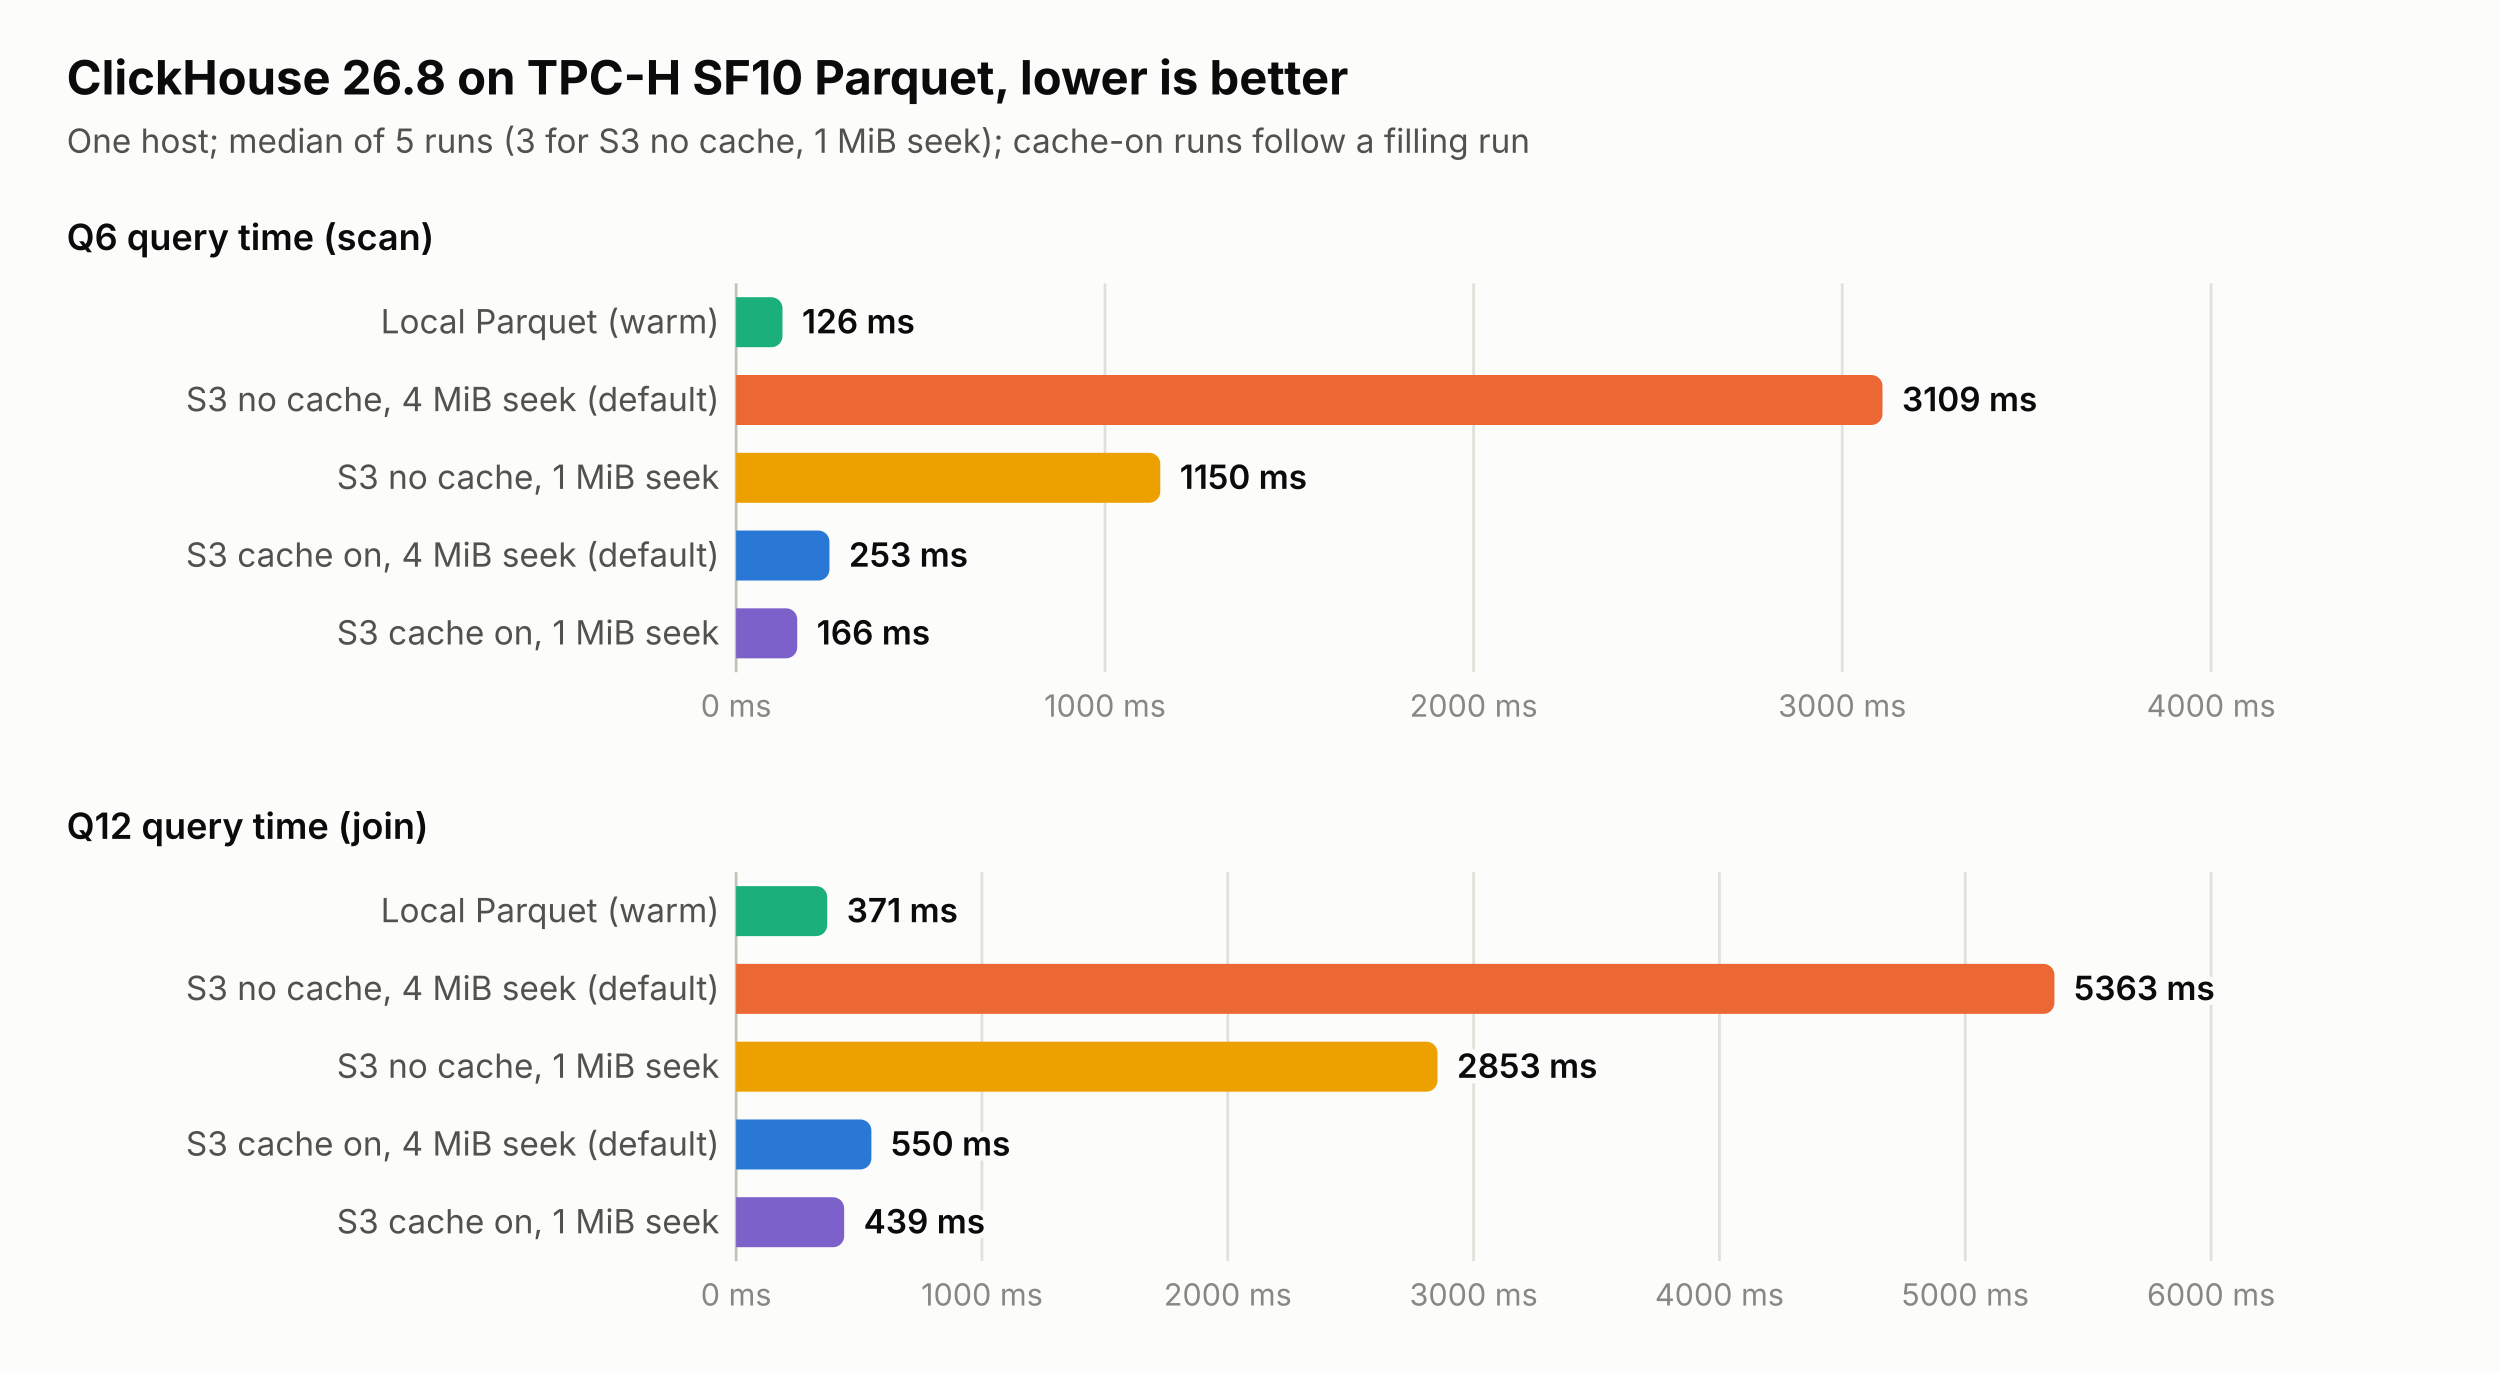
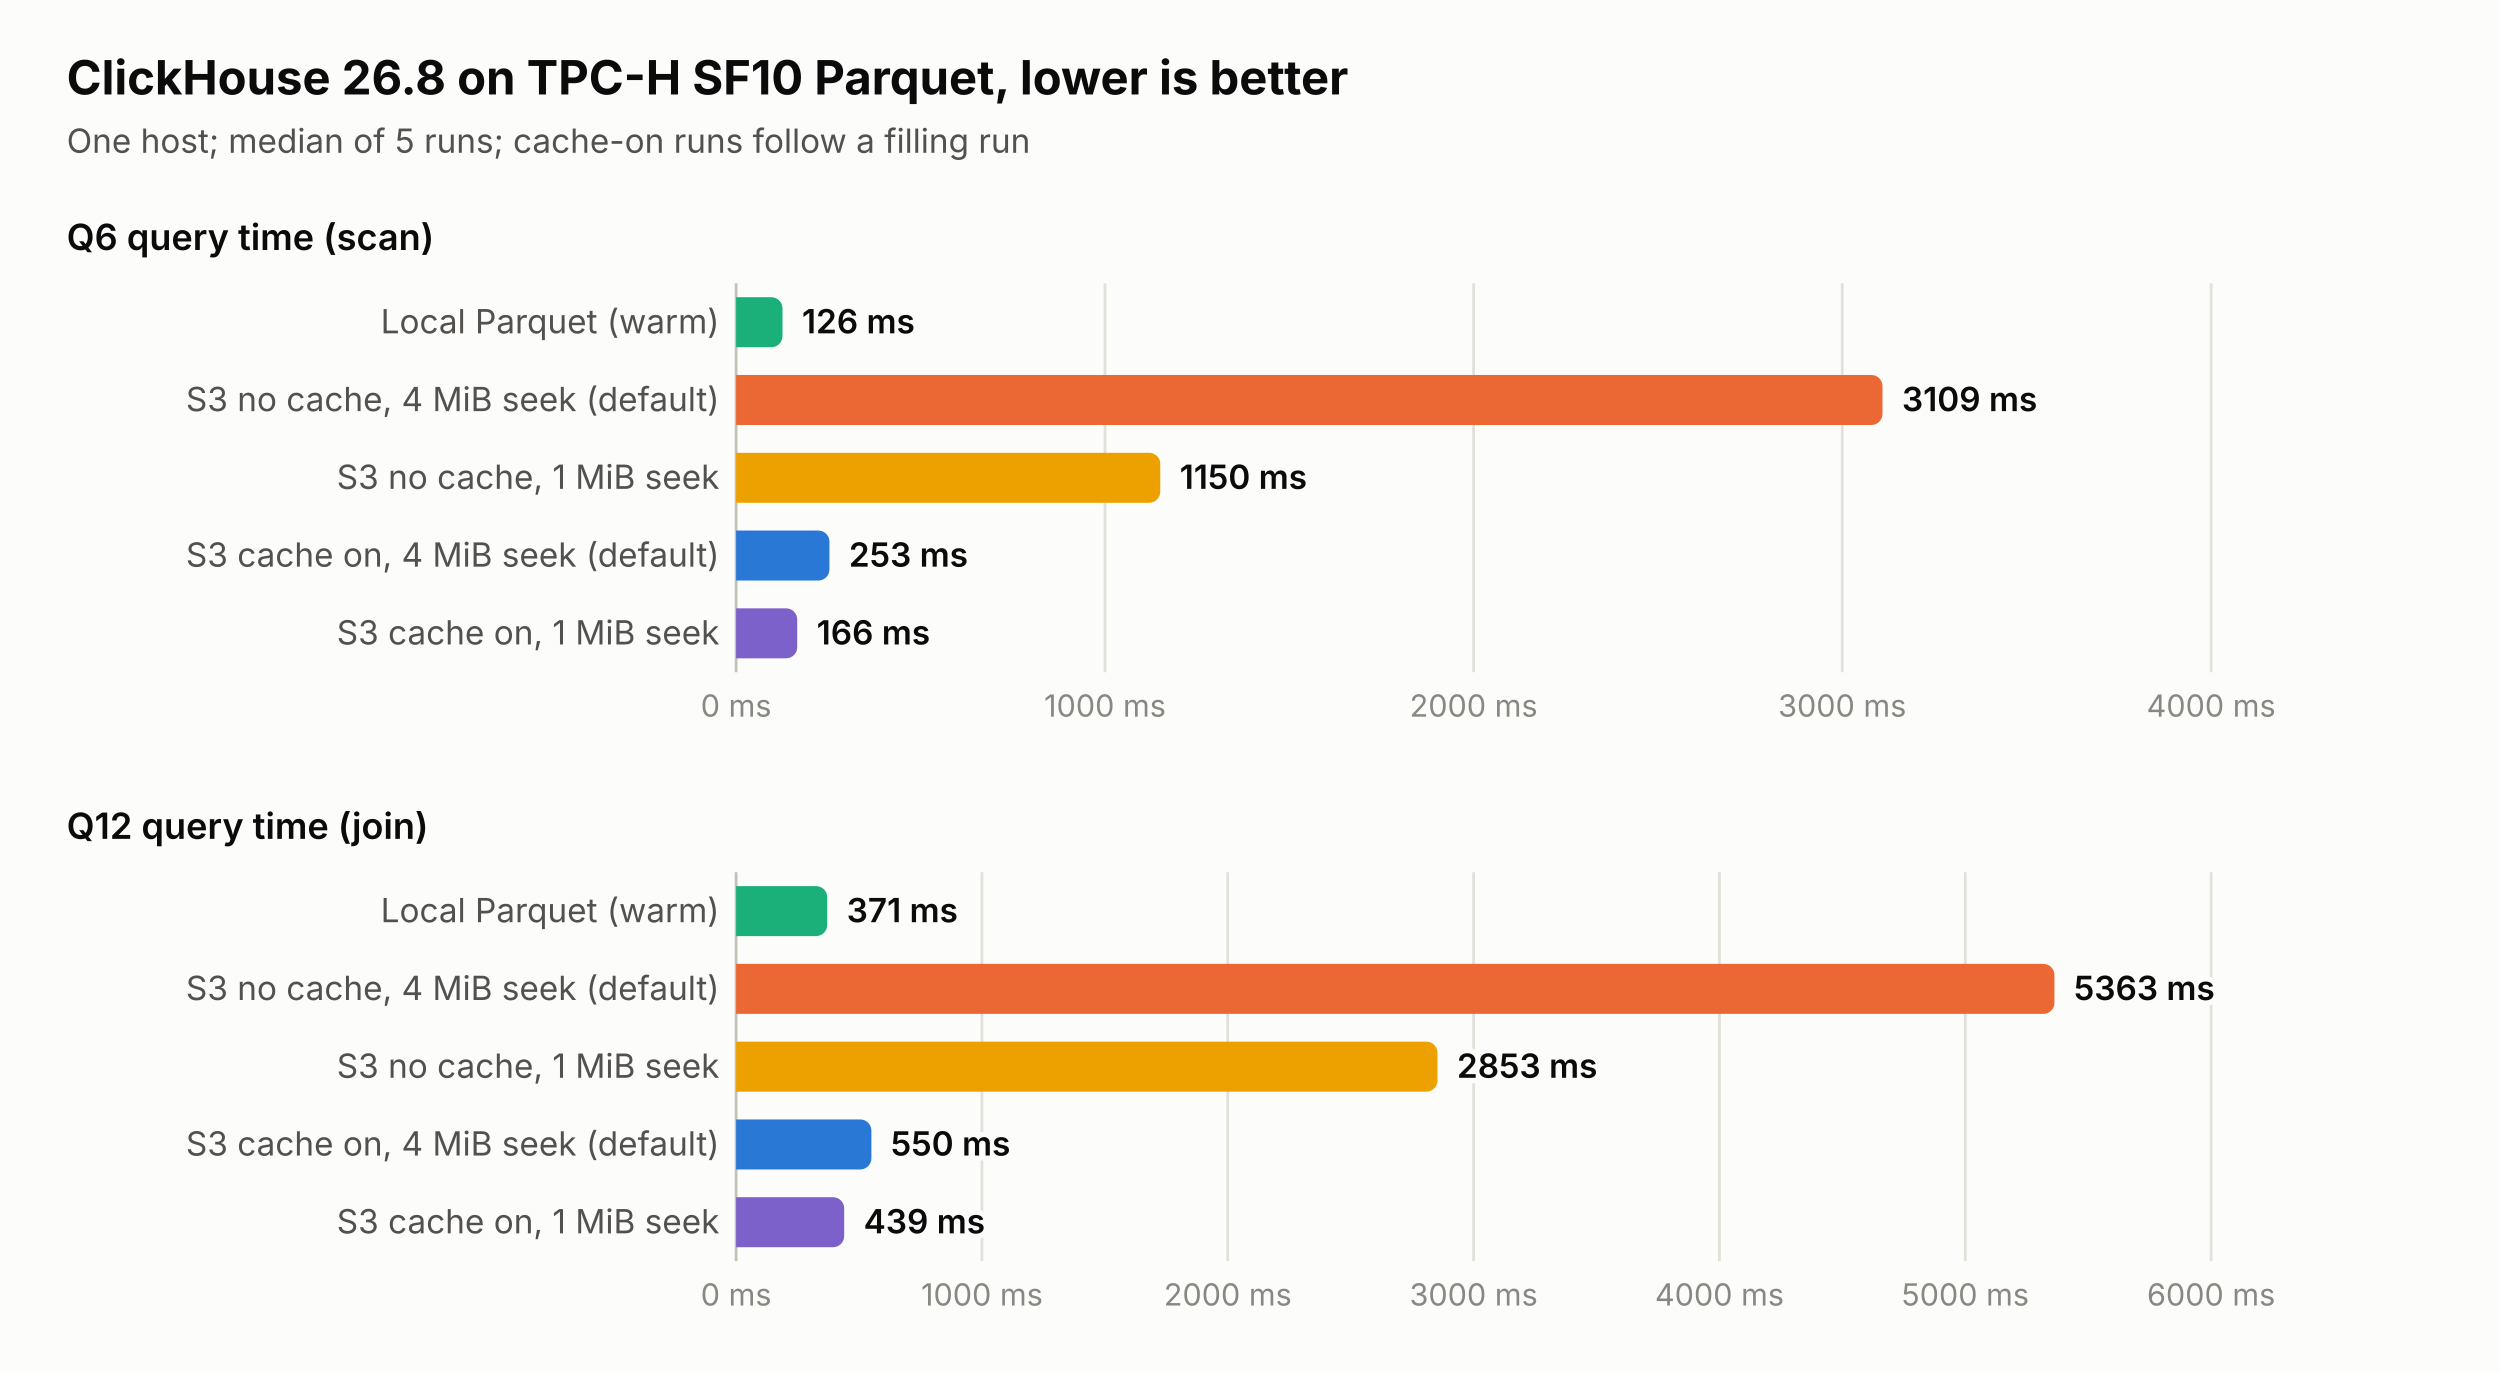
<svg xmlns="http://www.w3.org/2000/svg" viewBox="0 0 900 494" width="900" height="494" role="img" aria-labelledby="t d" font-family="system-ui, -apple-system, 'Segoe UI', sans-serif">
  <rect width="900" height="494" fill="#fcfcfb" />
  <text x="24" y="34" font-size="17" font-weight="700" fill="#0b0b0b">ClickHouse 26.8 on TPC-H SF10 Parquet, lower is better</text>
-   <text x="24" y="55" font-size="12" fill="#52514e">One host; median of 5 runs (3 for S3 no cache, 1 MiB seek); cache-on runs follow a filling run</text>
+   <text x="24" y="55" font-size="12" fill="#52514e">One host; median of 5 runs; cache-on runs follow a filling run</text>
  <text x="24" y="90" font-size="13" font-weight="600" fill="#0b0b0b">Q6 query time (scan)</text>
  <text x="265.0" y="258" font-size="11" text-anchor="middle" fill="#898781">0 ms</text>
  <line x1="397.8" y1="102" x2="397.8" y2="242" stroke="#e1e0d9" stroke-width="1" />
  <text x="397.8" y="258" font-size="11" text-anchor="middle" fill="#898781">1000 ms</text>
  <line x1="530.5" y1="102" x2="530.5" y2="242" stroke="#e1e0d9" stroke-width="1" />
  <text x="530.5" y="258" font-size="11" text-anchor="middle" fill="#898781">2000 ms</text>
  <line x1="663.2" y1="102" x2="663.2" y2="242" stroke="#e1e0d9" stroke-width="1" />
  <text x="663.2" y="258" font-size="11" text-anchor="middle" fill="#898781">3000 ms</text>
  <line x1="796.0" y1="102" x2="796.0" y2="242" stroke="#e1e0d9" stroke-width="1" />
  <text x="796.0" y="258" font-size="11" text-anchor="middle" fill="#898781">4000 ms</text>
  <line x1="265.0" y1="102" x2="265.0" y2="242" stroke="#c3c2b7" stroke-width="1" />
  <path d="M265.0,107.0 h12.7 a4.0,4.0 0 0 1 4.0,4.0 v10.0 a4.0,4.0 0 0 1 -4.0,4.0 h-12.7 z" fill="#1baf7a" />
  <text x="259" y="120.0" font-size="12" text-anchor="end" fill="#52514e">Local Parquet (warm)</text>
  <text x="288.7" y="120.0" font-size="12" font-weight="600" fill="#0b0b0b" stroke="#fcfcfb" stroke-width="4" stroke-linejoin="round" paint-order="stroke">126 ms</text>
  <path d="M265.0,135.0 h408.7 a4.0,4.0 0 0 1 4.0,4.0 v10.0 a4.0,4.0 0 0 1 -4.0,4.0 h-408.7 z" fill="#eb6834" />
  <text x="259" y="148.0" font-size="12" text-anchor="end" fill="#52514e">S3 no cache, 4 MiB seek (default)</text>
  <text x="684.7" y="148.0" font-size="12" font-weight="600" fill="#0b0b0b" stroke="#fcfcfb" stroke-width="4" stroke-linejoin="round" paint-order="stroke">3109 ms</text>
  <path d="M265.0,163.0 h148.7 a4.0,4.0 0 0 1 4.0,4.0 v10.0 a4.0,4.0 0 0 1 -4.0,4.0 h-148.7 z" fill="#eda100" />
  <text x="259" y="176.0" font-size="12" text-anchor="end" fill="#52514e">S3 no cache, 1 MiB seek</text>
  <text x="424.7" y="176.0" font-size="12" font-weight="600" fill="#0b0b0b" stroke="#fcfcfb" stroke-width="4" stroke-linejoin="round" paint-order="stroke">1150 ms</text>
  <path d="M265.0,191.0 h29.6 a4.0,4.0 0 0 1 4.0,4.0 v10.0 a4.0,4.0 0 0 1 -4.0,4.0 h-29.6 z" fill="#2a78d6" />
  <text x="259" y="204.0" font-size="12" text-anchor="end" fill="#52514e">S3 cache on, 4 MiB seek (default)</text>
  <text x="305.6" y="204.0" font-size="12" font-weight="600" fill="#0b0b0b" stroke="#fcfcfb" stroke-width="4" stroke-linejoin="round" paint-order="stroke">253 ms</text>
  <path d="M265.0,219.0 h18.0 a4.0,4.0 0 0 1 4.0,4.0 v10.0 a4.0,4.0 0 0 1 -4.0,4.0 h-18.0 z" fill="#7b61c9" />
  <text x="259" y="232.0" font-size="12" text-anchor="end" fill="#52514e">S3 cache on, 1 MiB seek</text>
  <text x="294.0" y="232.0" font-size="12" font-weight="600" fill="#0b0b0b" stroke="#fcfcfb" stroke-width="4" stroke-linejoin="round" paint-order="stroke">166 ms</text>
  <text x="24" y="302" font-size="13" font-weight="600" fill="#0b0b0b">Q12 query time (join)</text>
  <text x="265.0" y="470" font-size="11" text-anchor="middle" fill="#898781">0 ms</text>
  <line x1="353.5" y1="314" x2="353.5" y2="454" stroke="#e1e0d9" stroke-width="1" />
  <text x="353.5" y="470" font-size="11" text-anchor="middle" fill="#898781">1000 ms</text>
  <line x1="442.0" y1="314" x2="442.0" y2="454" stroke="#e1e0d9" stroke-width="1" />
  <text x="442.0" y="470" font-size="11" text-anchor="middle" fill="#898781">2000 ms</text>
  <line x1="530.5" y1="314" x2="530.5" y2="454" stroke="#e1e0d9" stroke-width="1" />
  <text x="530.5" y="470" font-size="11" text-anchor="middle" fill="#898781">3000 ms</text>
  <line x1="619.0" y1="314" x2="619.0" y2="454" stroke="#e1e0d9" stroke-width="1" />
  <text x="619.0" y="470" font-size="11" text-anchor="middle" fill="#898781">4000 ms</text>
  <line x1="707.5" y1="314" x2="707.5" y2="454" stroke="#e1e0d9" stroke-width="1" />
  <text x="707.5" y="470" font-size="11" text-anchor="middle" fill="#898781">5000 ms</text>
  <line x1="796.0" y1="314" x2="796.0" y2="454" stroke="#e1e0d9" stroke-width="1" />
  <text x="796.0" y="470" font-size="11" text-anchor="middle" fill="#898781">6000 ms</text>
  <line x1="265.0" y1="314" x2="265.0" y2="454" stroke="#c3c2b7" stroke-width="1" />
  <path d="M265.0,319.0 h28.8 a4.0,4.0 0 0 1 4.0,4.0 v10.0 a4.0,4.0 0 0 1 -4.0,4.0 h-28.8 z" fill="#1baf7a" />
  <text x="259" y="332.0" font-size="12" text-anchor="end" fill="#52514e">Local Parquet (warm)</text>
  <text x="304.8" y="332.0" font-size="12" font-weight="600" fill="#0b0b0b" stroke="#fcfcfb" stroke-width="4" stroke-linejoin="round" paint-order="stroke">371 ms</text>
  <path d="M265.0,347.0 h470.6 a4.0,4.0 0 0 1 4.0,4.0 v10.0 a4.0,4.0 0 0 1 -4.0,4.0 h-470.6 z" fill="#eb6834" />
  <text x="259" y="360.0" font-size="12" text-anchor="end" fill="#52514e">S3 no cache, 4 MiB seek (default)</text>
  <text x="746.6" y="360.0" font-size="12" font-weight="600" fill="#0b0b0b" stroke="#fcfcfb" stroke-width="4" stroke-linejoin="round" paint-order="stroke">5363 ms</text>
  <path d="M265.0,375.0 h248.5 a4.0,4.0 0 0 1 4.0,4.0 v10.0 a4.0,4.0 0 0 1 -4.0,4.0 h-248.5 z" fill="#eda100" />
  <text x="259" y="388.0" font-size="12" text-anchor="end" fill="#52514e">S3 no cache, 1 MiB seek</text>
  <text x="524.5" y="388.0" font-size="12" font-weight="600" fill="#0b0b0b" stroke="#fcfcfb" stroke-width="4" stroke-linejoin="round" paint-order="stroke">2853 ms</text>
  <path d="M265.0,403.0 h44.7 a4.0,4.0 0 0 1 4.0,4.0 v10.0 a4.0,4.0 0 0 1 -4.0,4.0 h-44.7 z" fill="#2a78d6" />
  <text x="259" y="416.0" font-size="12" text-anchor="end" fill="#52514e">S3 cache on, 4 MiB seek (default)</text>
  <text x="320.7" y="416.0" font-size="12" font-weight="600" fill="#0b0b0b" stroke="#fcfcfb" stroke-width="4" stroke-linejoin="round" paint-order="stroke">550 ms</text>
  <path d="M265.0,431.0 h34.9 a4.0,4.0 0 0 1 4.0,4.0 v10.0 a4.0,4.0 0 0 1 -4.0,4.0 h-34.9 z" fill="#7b61c9" />
  <text x="259" y="444.0" font-size="12" text-anchor="end" fill="#52514e">S3 cache on, 1 MiB seek</text>
  <text x="310.9" y="444.0" font-size="12" font-weight="600" fill="#0b0b0b" stroke="#fcfcfb" stroke-width="4" stroke-linejoin="round" paint-order="stroke">439 ms</text>
</svg>
